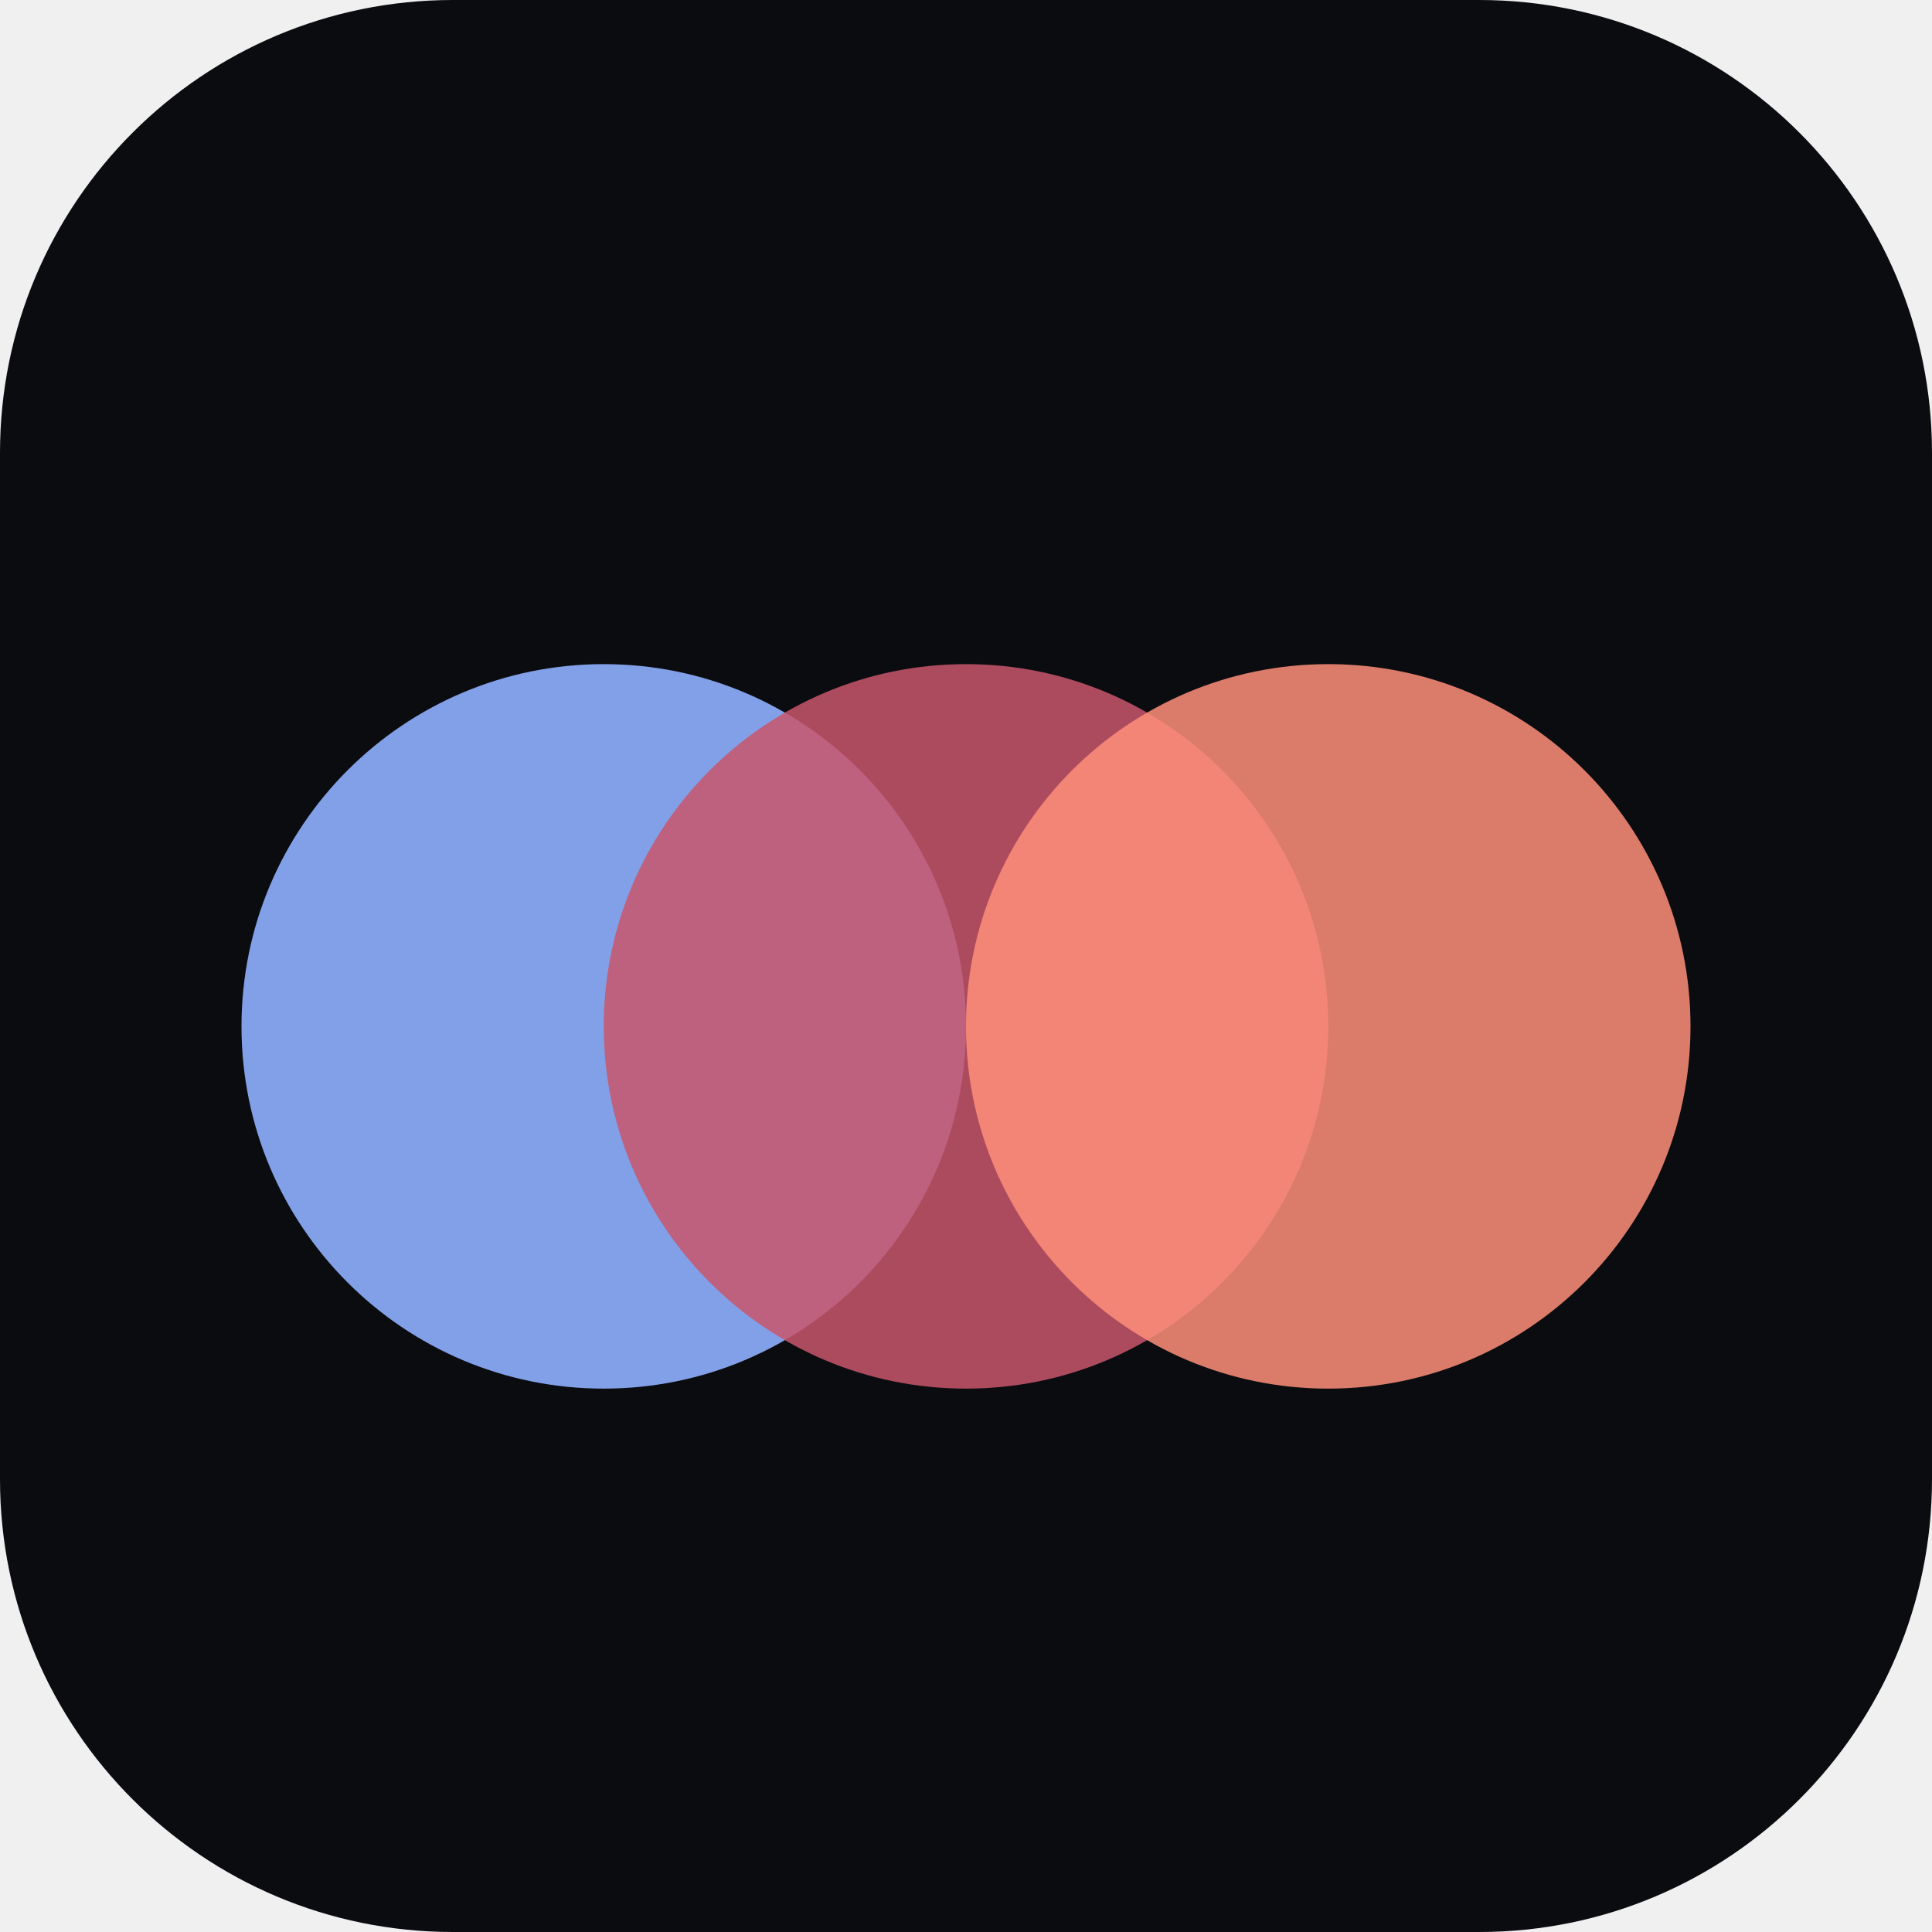
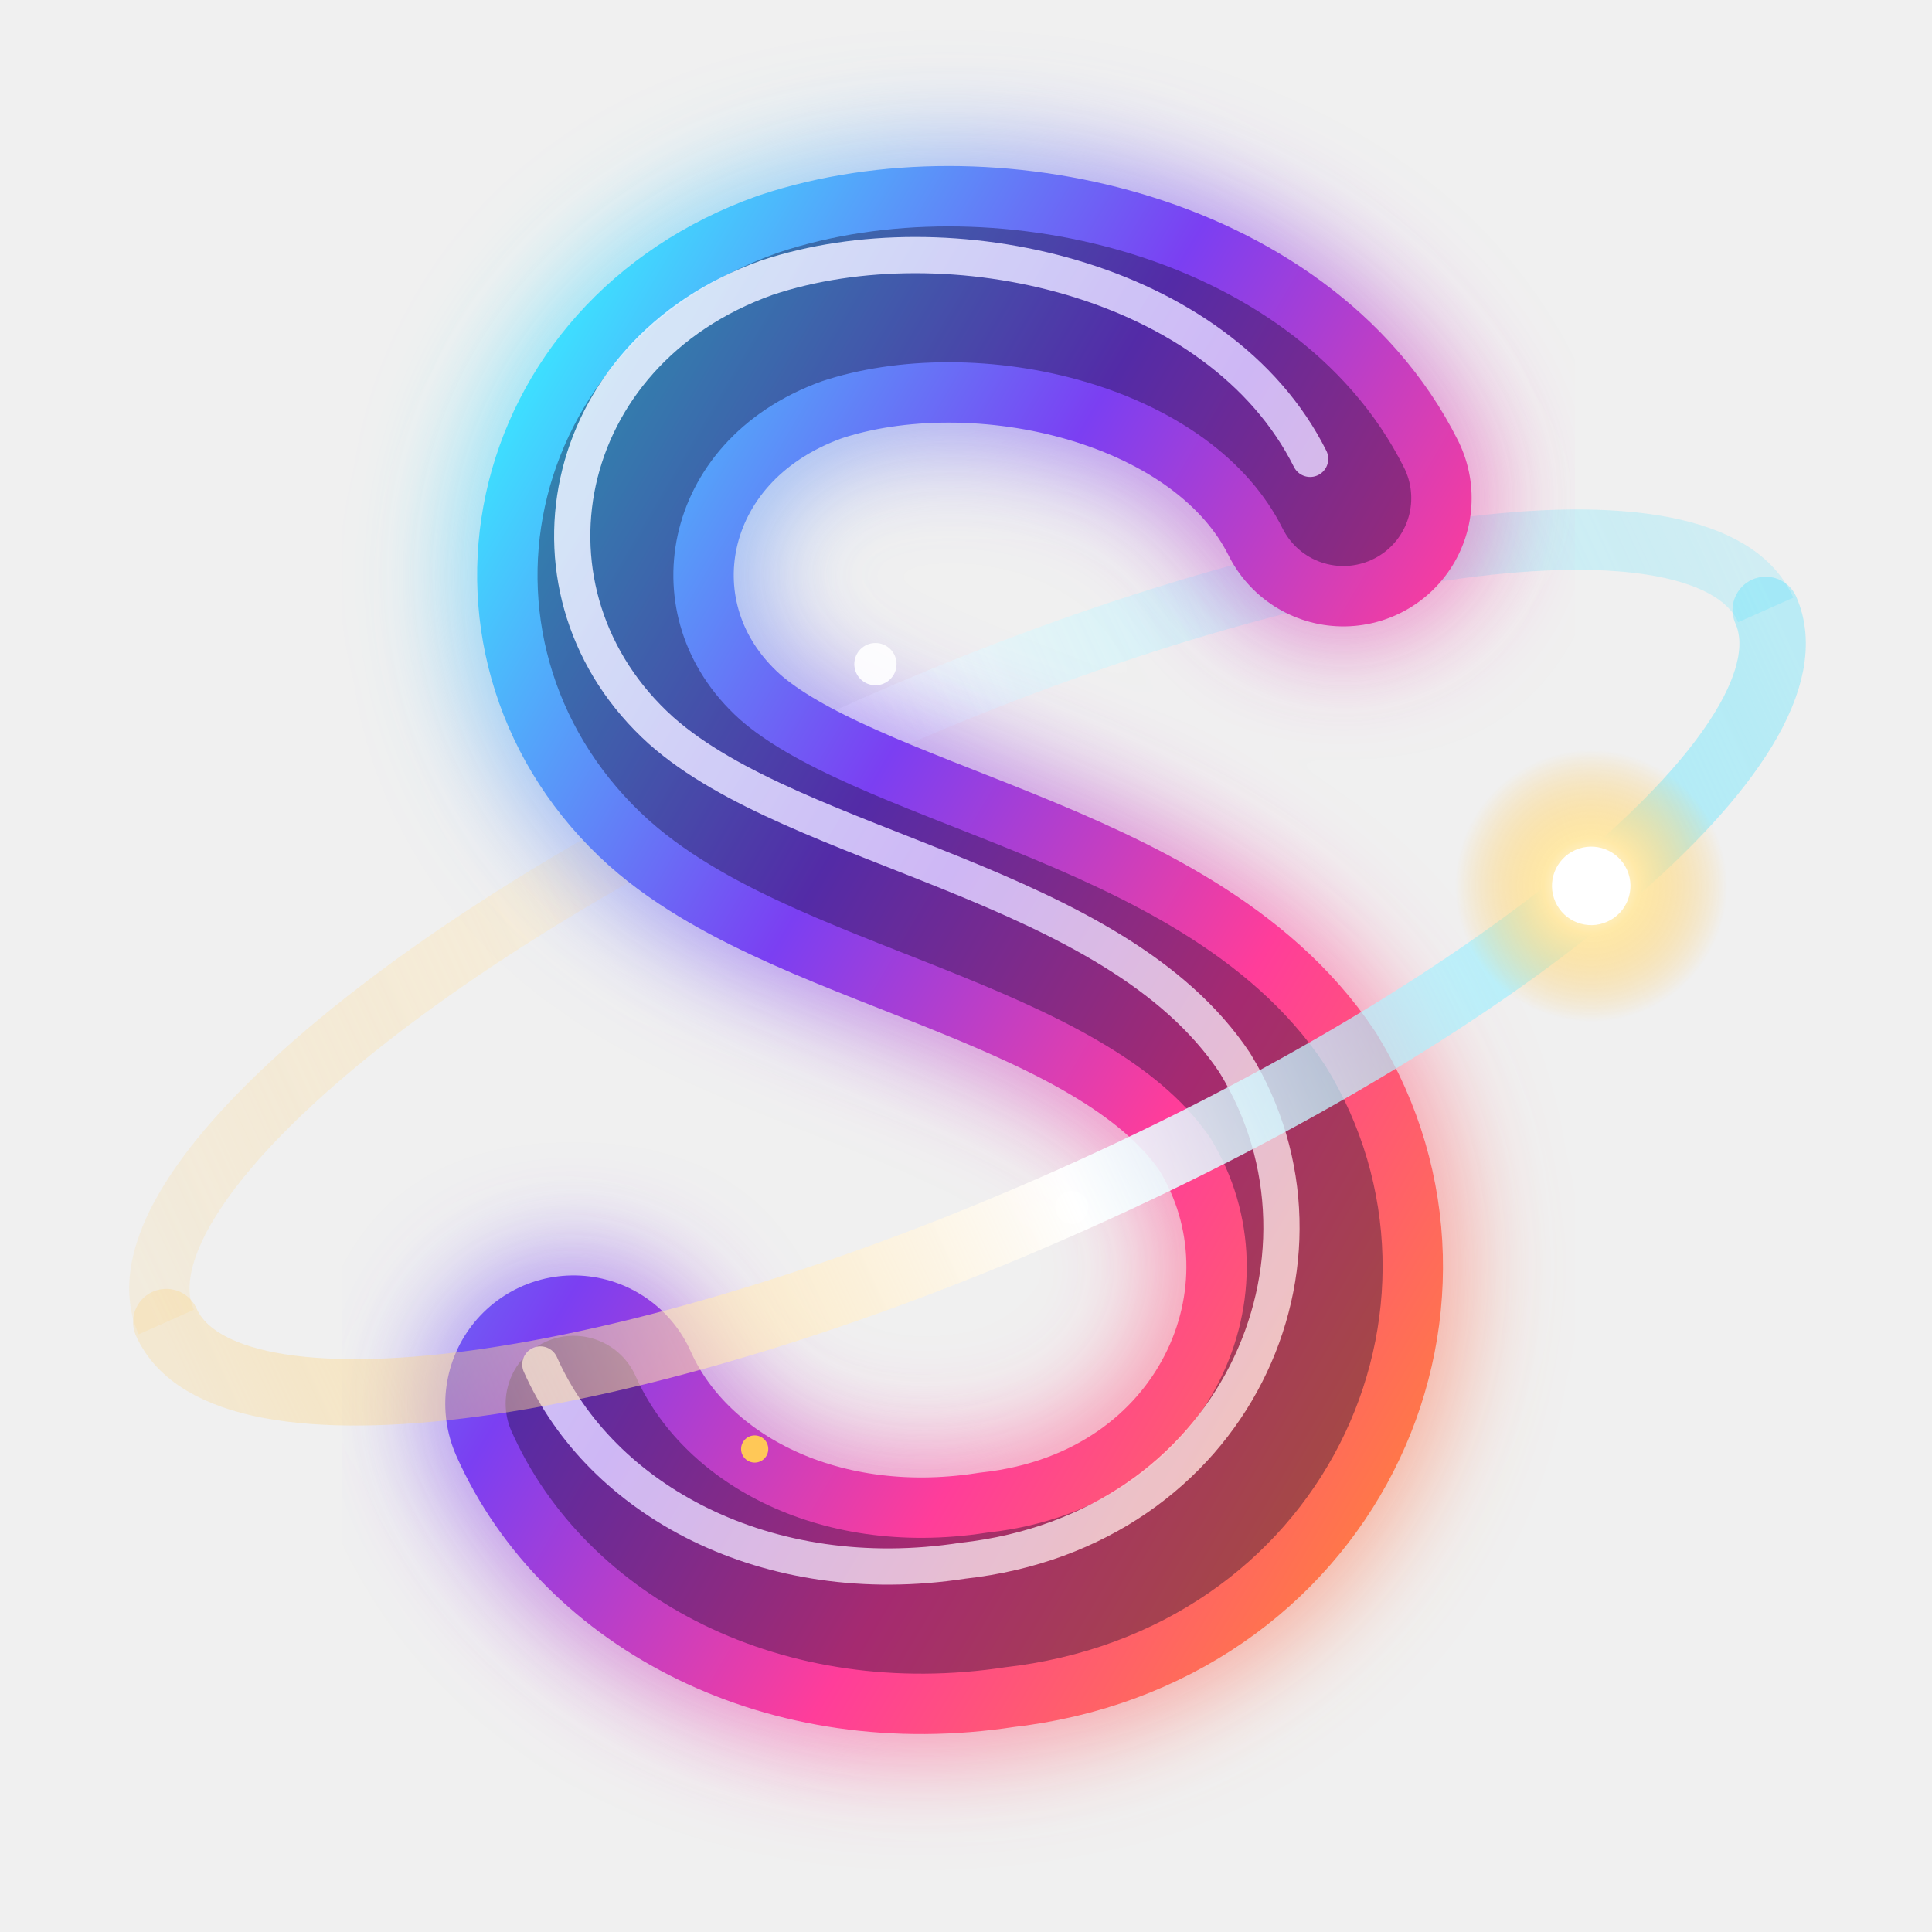
- <svg xmlns="http://www.w3.org/2000/svg" viewBox="0 0 64 64">
-   <rect width="64" height="64" rx="15" fill="#0b0c10" />
-   <circle cx="20" cy="34" r="12" fill="#8fb0ff" fill-opacity=".9" />
-   <circle cx="32" cy="34" r="12" fill="#c9566c" fill-opacity=".85" />
-   <circle cx="44" cy="34" r="12" fill="#ff8f7a" fill-opacity=".85" />
+ <svg xmlns="http://www.w3.org/2000/svg" viewBox="0 0 128 128" width="128" height="128">
+   <defs>
+     <linearGradient id="sG" x1="0" y1="0" x2="1" y2="1">
+       <stop offset="0" stop-color="#3de0ff" />
+       <stop offset=".38" stop-color="#7b3ff2" />
+       <stop offset=".7" stop-color="#ff3d9a" />
+       <stop offset="1" stop-color="#ff7a45" />
+     </linearGradient>
+     <linearGradient id="sL" x1="0" y1="0" x2="1" y2="1">
+       <stop offset="0" stop-color="#e9fbff" />
+       <stop offset=".5" stop-color="#d9c7ff" />
+       <stop offset="1" stop-color="#ffd2c2" />
+     </linearGradient>
+     <linearGradient id="oG" x1="0" y1="0" x2="1" y2="0">
+       <stop offset="0" stop-color="#ffc857" stop-opacity=".2" />
+       <stop offset=".5" stop-color="#fff" stop-opacity=".95" />
+       <stop offset="1" stop-color="#3de0ff" stop-opacity=".3" />
+     </linearGradient>
+     <radialGradient id="cG">
+       <stop offset="0" stop-color="#fff" />
+       <stop offset=".35" stop-color="#ffe9a8" />
+       <stop offset="1" stop-color="#ffc857" stop-opacity="0" />
+     </radialGradient>
+     <filter id="gl" x="-30%" y="-30%" width="160%" height="160%">
+       <feGaussianBlur stdDeviation="3.2" />
+     </filter>
+   </defs>
+   <g transform="rotate(-24 64 64)">
+     <path d="M6 64A58 17 0 0 1 122 64" fill="none" stroke="url(#oG)" stroke-width="4" opacity=".6" />
+   </g>
+   <path d="M89 33C83 21 65 17 53 21C39 26 36 42 46 51C55 59 76 61 84 73C92 86 84 104 66 106C53 108 42 102 38 93" fill="none" stroke="url(#sG)" stroke-width="20" stroke-linecap="round" opacity=".55" filter="url(#gl)" />
+   <path d="M89 33C83 21 65 17 53 21C39 26 36 42 46 51C55 59 76 61 84 73C92 86 84 104 66 106C53 108 42 102 38 93" fill="none" stroke="url(#sG)" stroke-width="17" stroke-linecap="round" />
+   <path d="M89 33C83 21 65 17 53 21C39 26 36 42 46 51C55 59 76 61 84 73C92 86 84 104 66 106C53 108 42 102 38 93" fill="none" stroke="#120a2e" stroke-width="9" stroke-linecap="round" opacity=".38" />
+   <path d="M89 33C83 21 65 17 53 21C39 26 36 42 46 51C55 59 76 61 84 73C92 86 84 104 66 106C53 108 42 102 38 93" fill="none" stroke="url(#sL)" stroke-width="2.4" stroke-linecap="round" opacity=".9" transform="translate(-2.2 -2.6)" />
+   <circle cx="58" cy="44" r="1.4" fill="#fff" opacity=".9" />
+   <circle cx="71" cy="80" r="1.1" fill="#fff" opacity=".8" />
+   <circle cx="50" cy="96" r=".9" fill="#ffc857" />
+   <g transform="rotate(-24 64 64)">
+     <path d="M6 64A58 17 0 0 0 122 64" fill="none" stroke="url(#oG)" stroke-width="4.4" stroke-linecap="round" />
+     <circle cx="104" cy="76" r="9" fill="url(#cG)" />
+     <circle cx="104" cy="76" r="2.6" fill="#fff" />
+   </g>
</svg>
